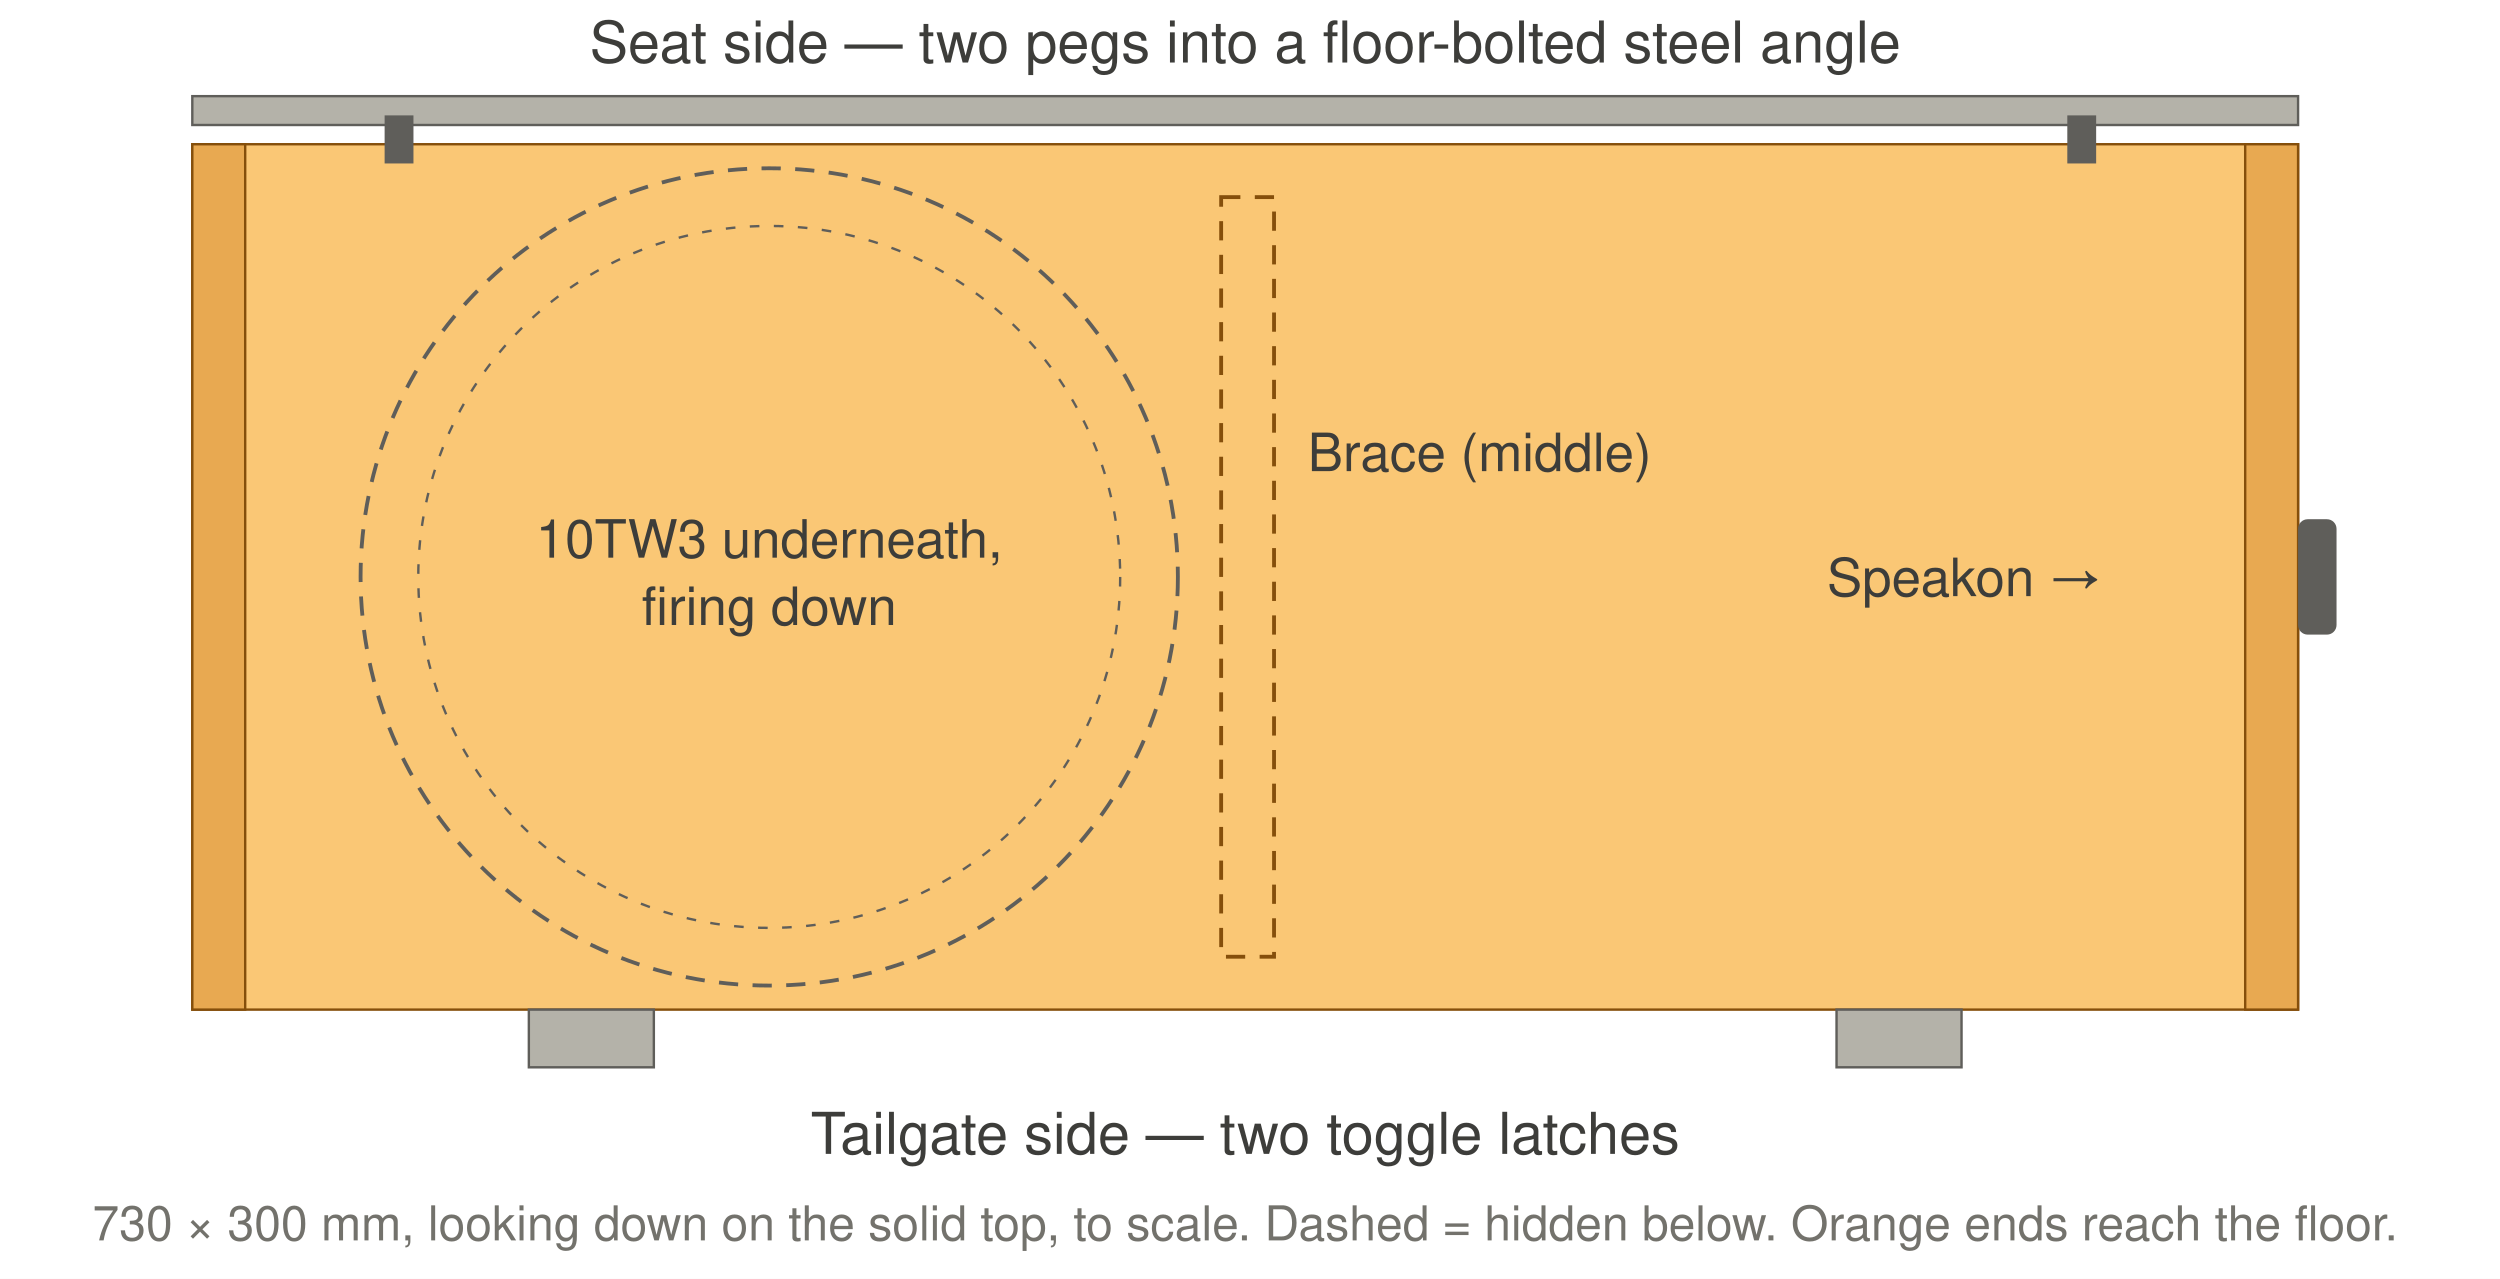
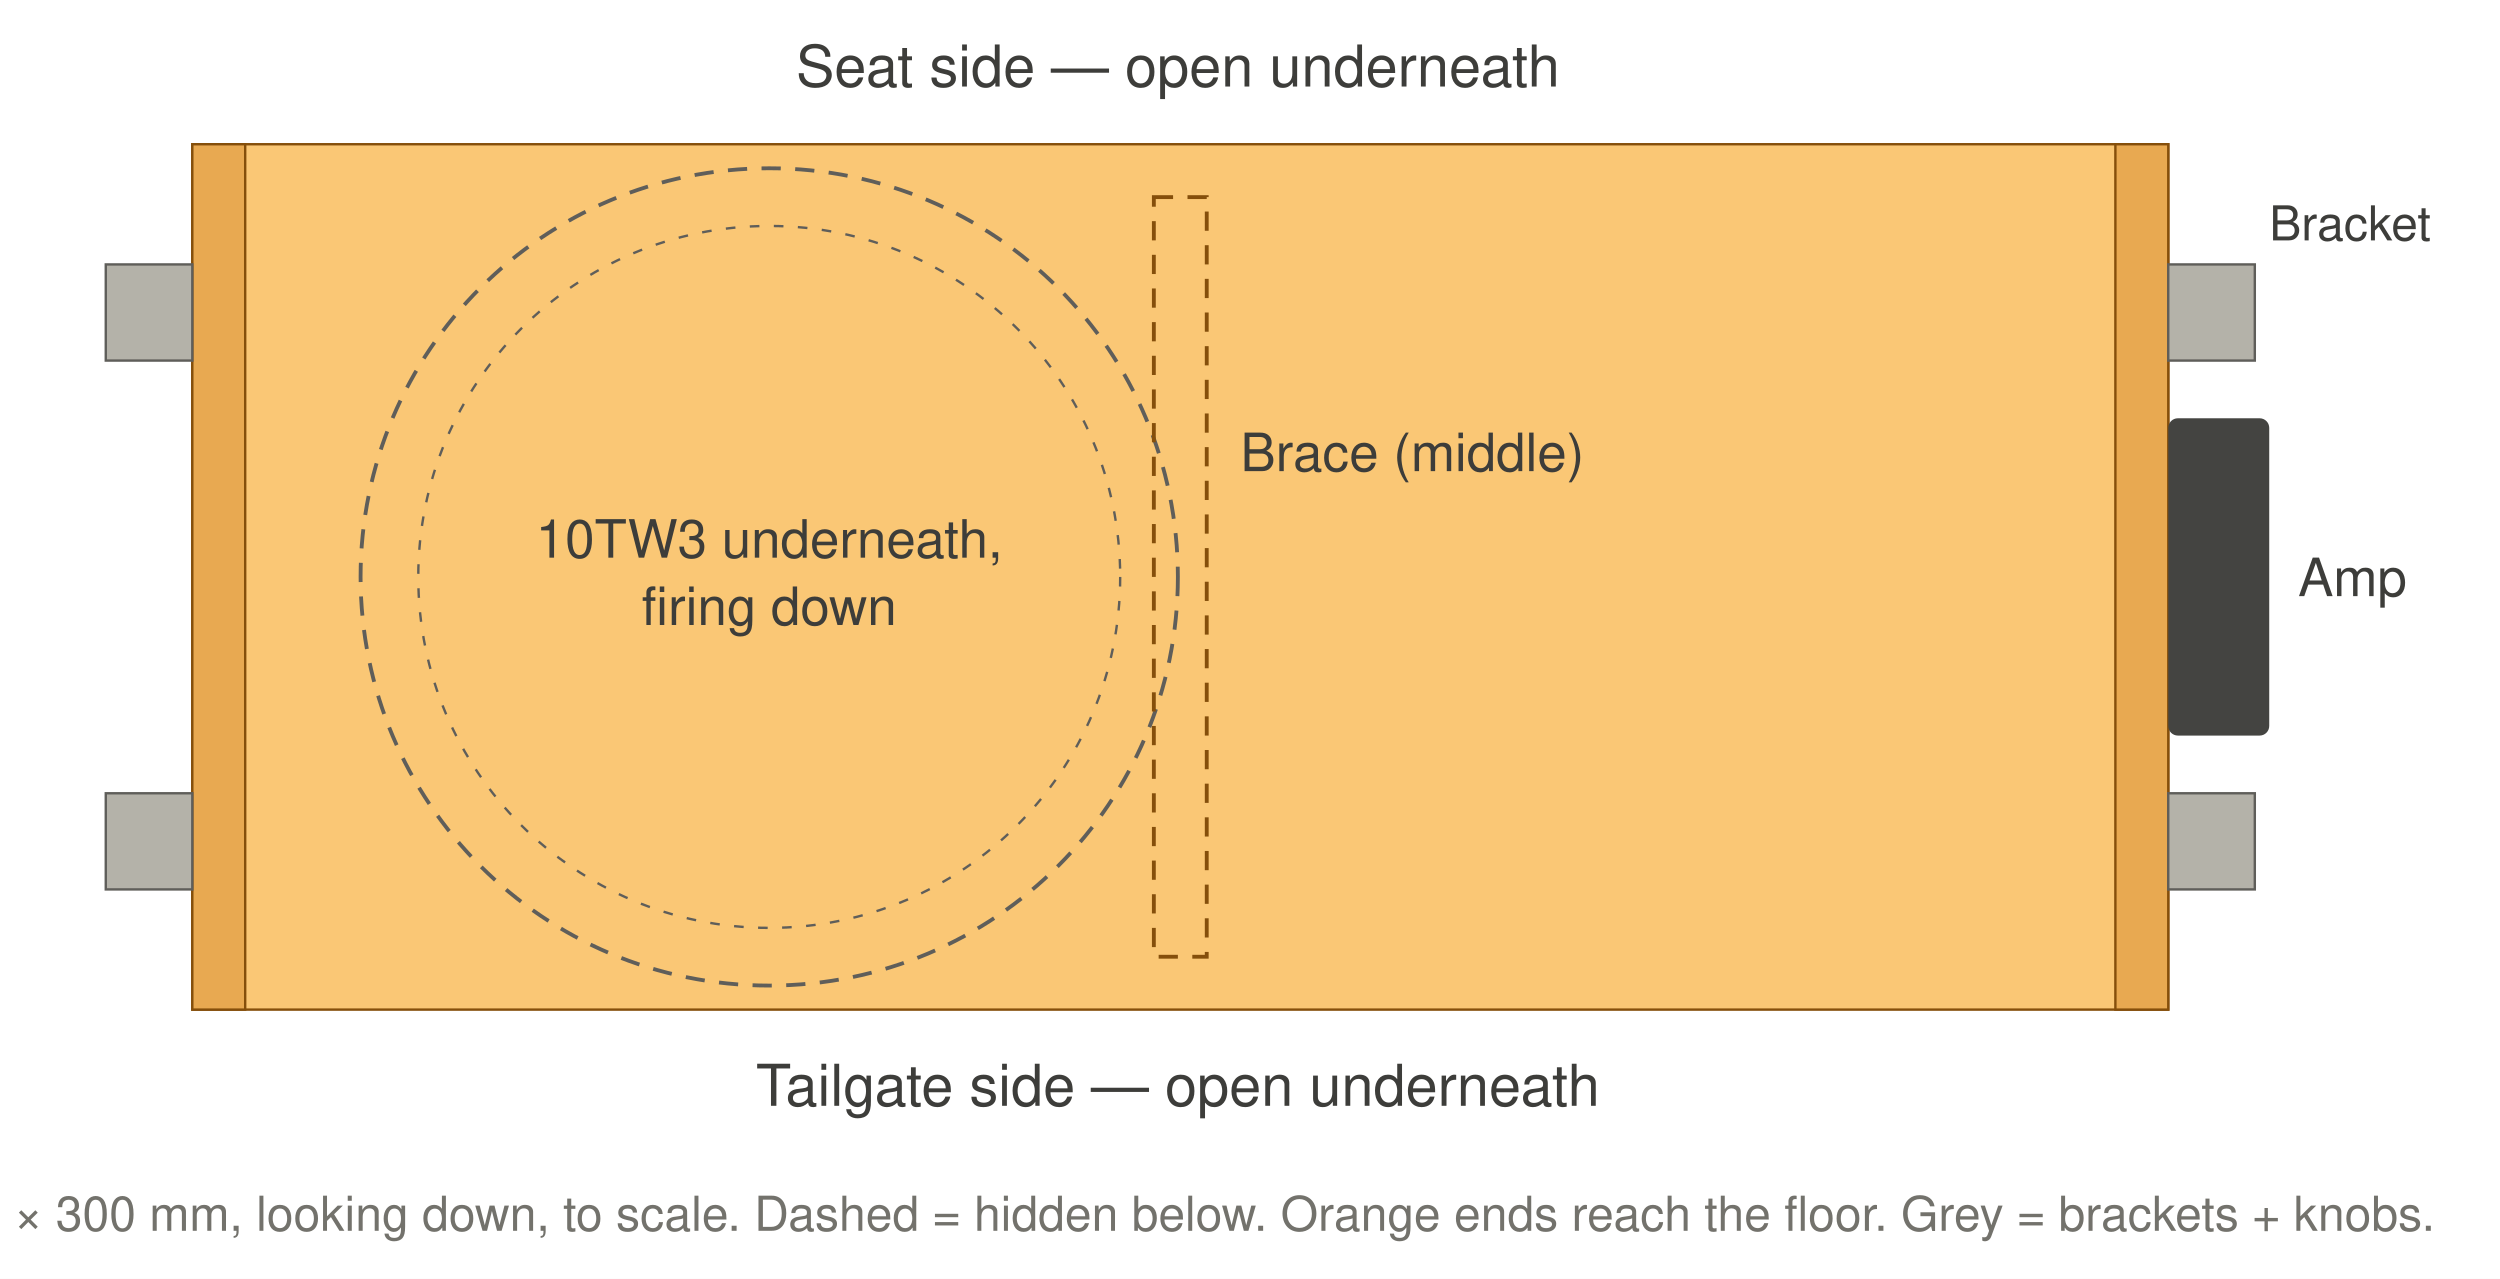
<svg xmlns="http://www.w3.org/2000/svg" viewBox="0 0 520 266" width="640" font-family="Helvetica, Arial, sans-serif" font-size="12">
  <rect width="520" height="266" fill="#ffffff" />
-   <rect x="40" y="30" width="438" height="180" fill="#FAC775" stroke="#854F0B" stroke-width="0.5" />
+   <rect x="40" y="30" width="411" height="180" fill="#FAC775" stroke="#854F0B" stroke-width="0.5" />
  <circle cx="160" cy="120" r="85" fill="none" stroke="#5F5E5A" stroke-width="0.8" stroke-dasharray="4 3" />
  <circle cx="160" cy="120" r="73" fill="none" stroke="#5F5E5A" stroke-width="0.5" stroke-dasharray="2 3" />
-   <rect x="254" y="41" width="11" height="158" fill="none" stroke="#854F0B" stroke-width="0.8" stroke-dasharray="4 3" />
+   <rect x="240" y="41" width="11" height="158" fill="none" stroke="#854F0B" stroke-width="0.8" stroke-dasharray="4 3" />
  <g fill="#E8A951" stroke="#854F0B" stroke-width="0.5">
    <rect x="40" y="30" width="11" height="180" />
-     <rect x="467" y="30" width="11" height="180" />
+     <rect x="440" y="30" width="11" height="180" />
  </g>
-   <rect x="478" y="108" width="8" height="24" rx="2" fill="#5F5E5A" />
+   <rect x="451" y="87" width="21" height="66" rx="2" fill="#444441" />
  <g fill="#B4B2A9" stroke="#5F5E5A" stroke-width="0.5">
-     <rect x="110" y="210" width="26" height="12" />
-     <rect x="382" y="210" width="26" height="12" />
+     <rect x="22" y="55" width="18" height="20" />
+     <rect x="22" y="165" width="18" height="20" />
+     <rect x="451" y="55" width="18" height="20" />
+     <rect x="451" y="165" width="18" height="20" />
  </g>
-   <rect x="40" y="20" width="438" height="6" fill="#B4B2A9" stroke="#5F5E5A" stroke-width="0.5" />
-   <rect x="80" y="24" width="6" height="10" fill="#5F5E5A" />
-   <rect x="430" y="24" width="6" height="10" fill="#5F5E5A" />
  <g fill="#3d3d3a">
-     <text x="259" y="13" text-anchor="middle">Seat side — two pegs into a floor-bolted steel angle</text>
-     <text x="259" y="240" text-anchor="middle">Tailgate side — two toggle latches</text>
+     <text x="245" y="18" text-anchor="middle">Seat side — open underneath</text>
+     <text x="245" y="230" text-anchor="middle">Tailgate side — open underneath</text>
    <text x="160" y="116" text-anchor="middle" font-size="11">10TW3 underneath,</text>
    <text x="160" y="130" text-anchor="middle" font-size="11">firing down</text>
-     <text x="272" y="98" font-size="11">Brace (middle)</text>
-     <text x="380" y="124" font-size="11">Speakon →</text>
+     <text x="258" y="98" font-size="11">Brace (middle)</text>
+     <text x="478" y="124" font-size="11">Amp</text>
+     <text x="472" y="50" font-size="10">Bracket</text>
  </g>
  <g fill="#73726c" font-size="10">
-     <text x="259" y="258" text-anchor="middle">730 × 300 mm, looking down on the solid top, to scale. Dashed = hidden below. Orange ends reach the floor.</text>
+     <text x="245" y="256" text-anchor="middle">685 × 300 mm, looking down, to scale. Dashed = hidden below. Orange ends reach the floor. Grey = brackets + knobs.</text>
  </g>
</svg>
